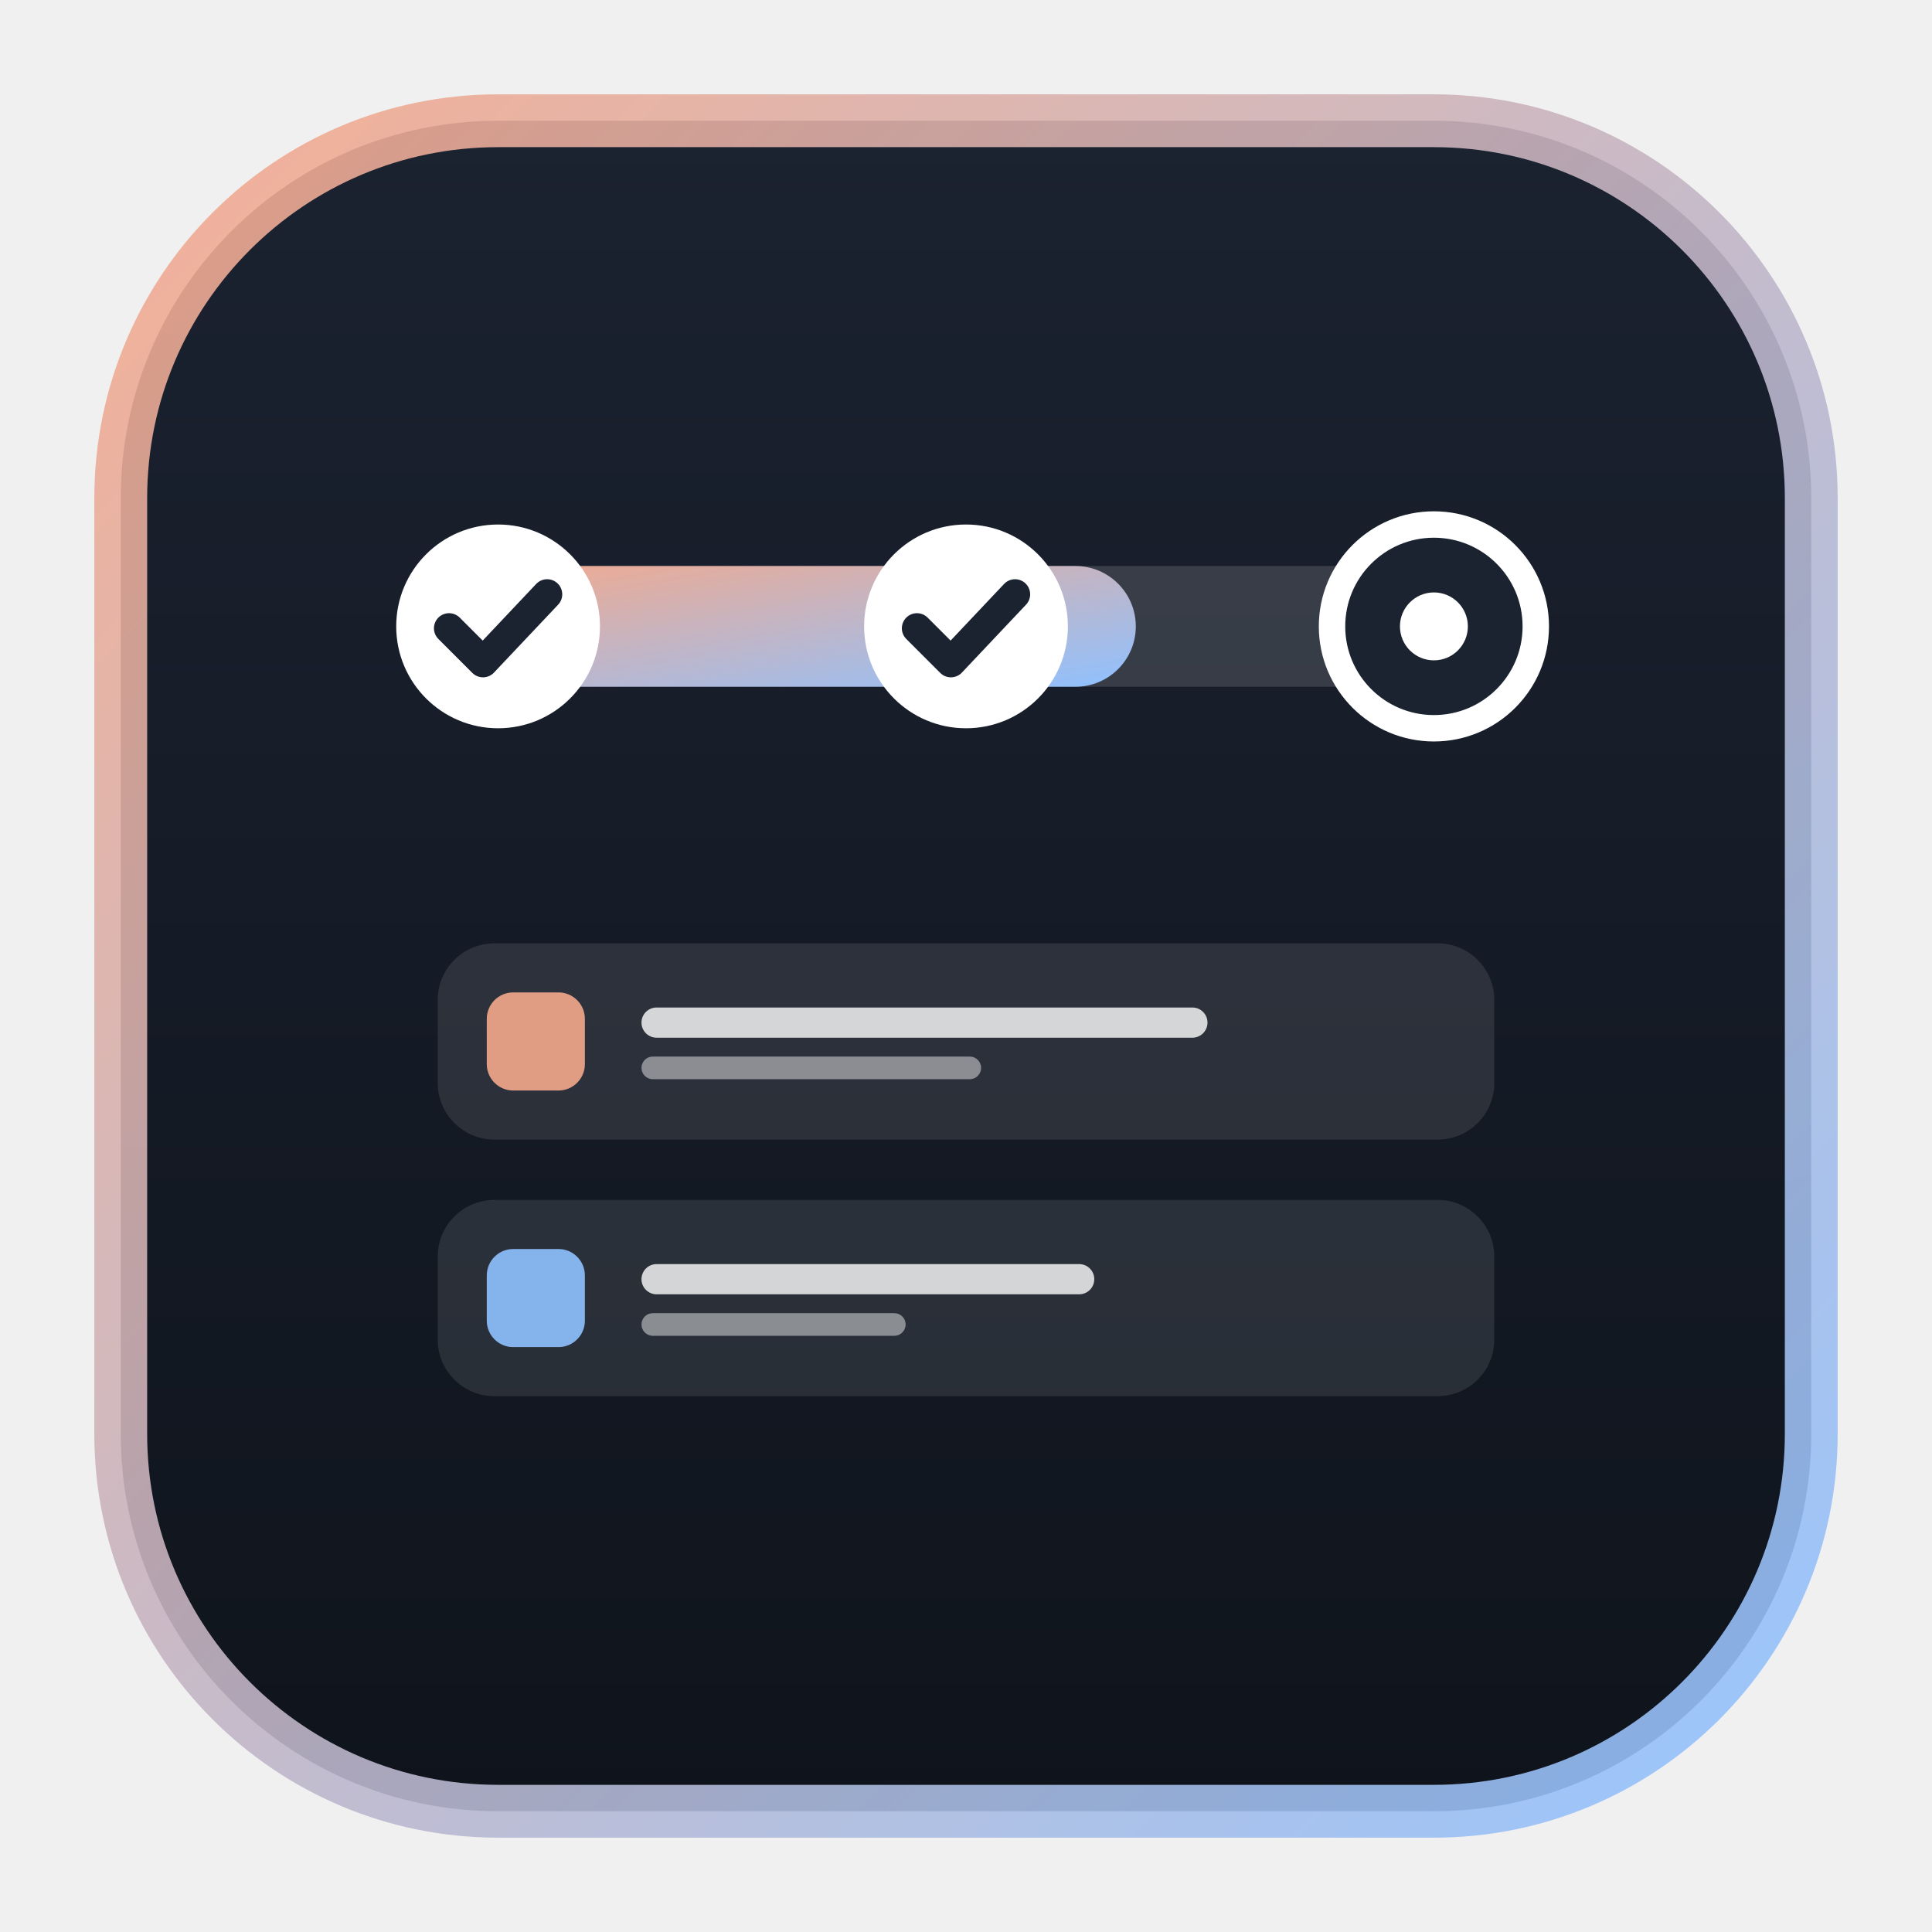
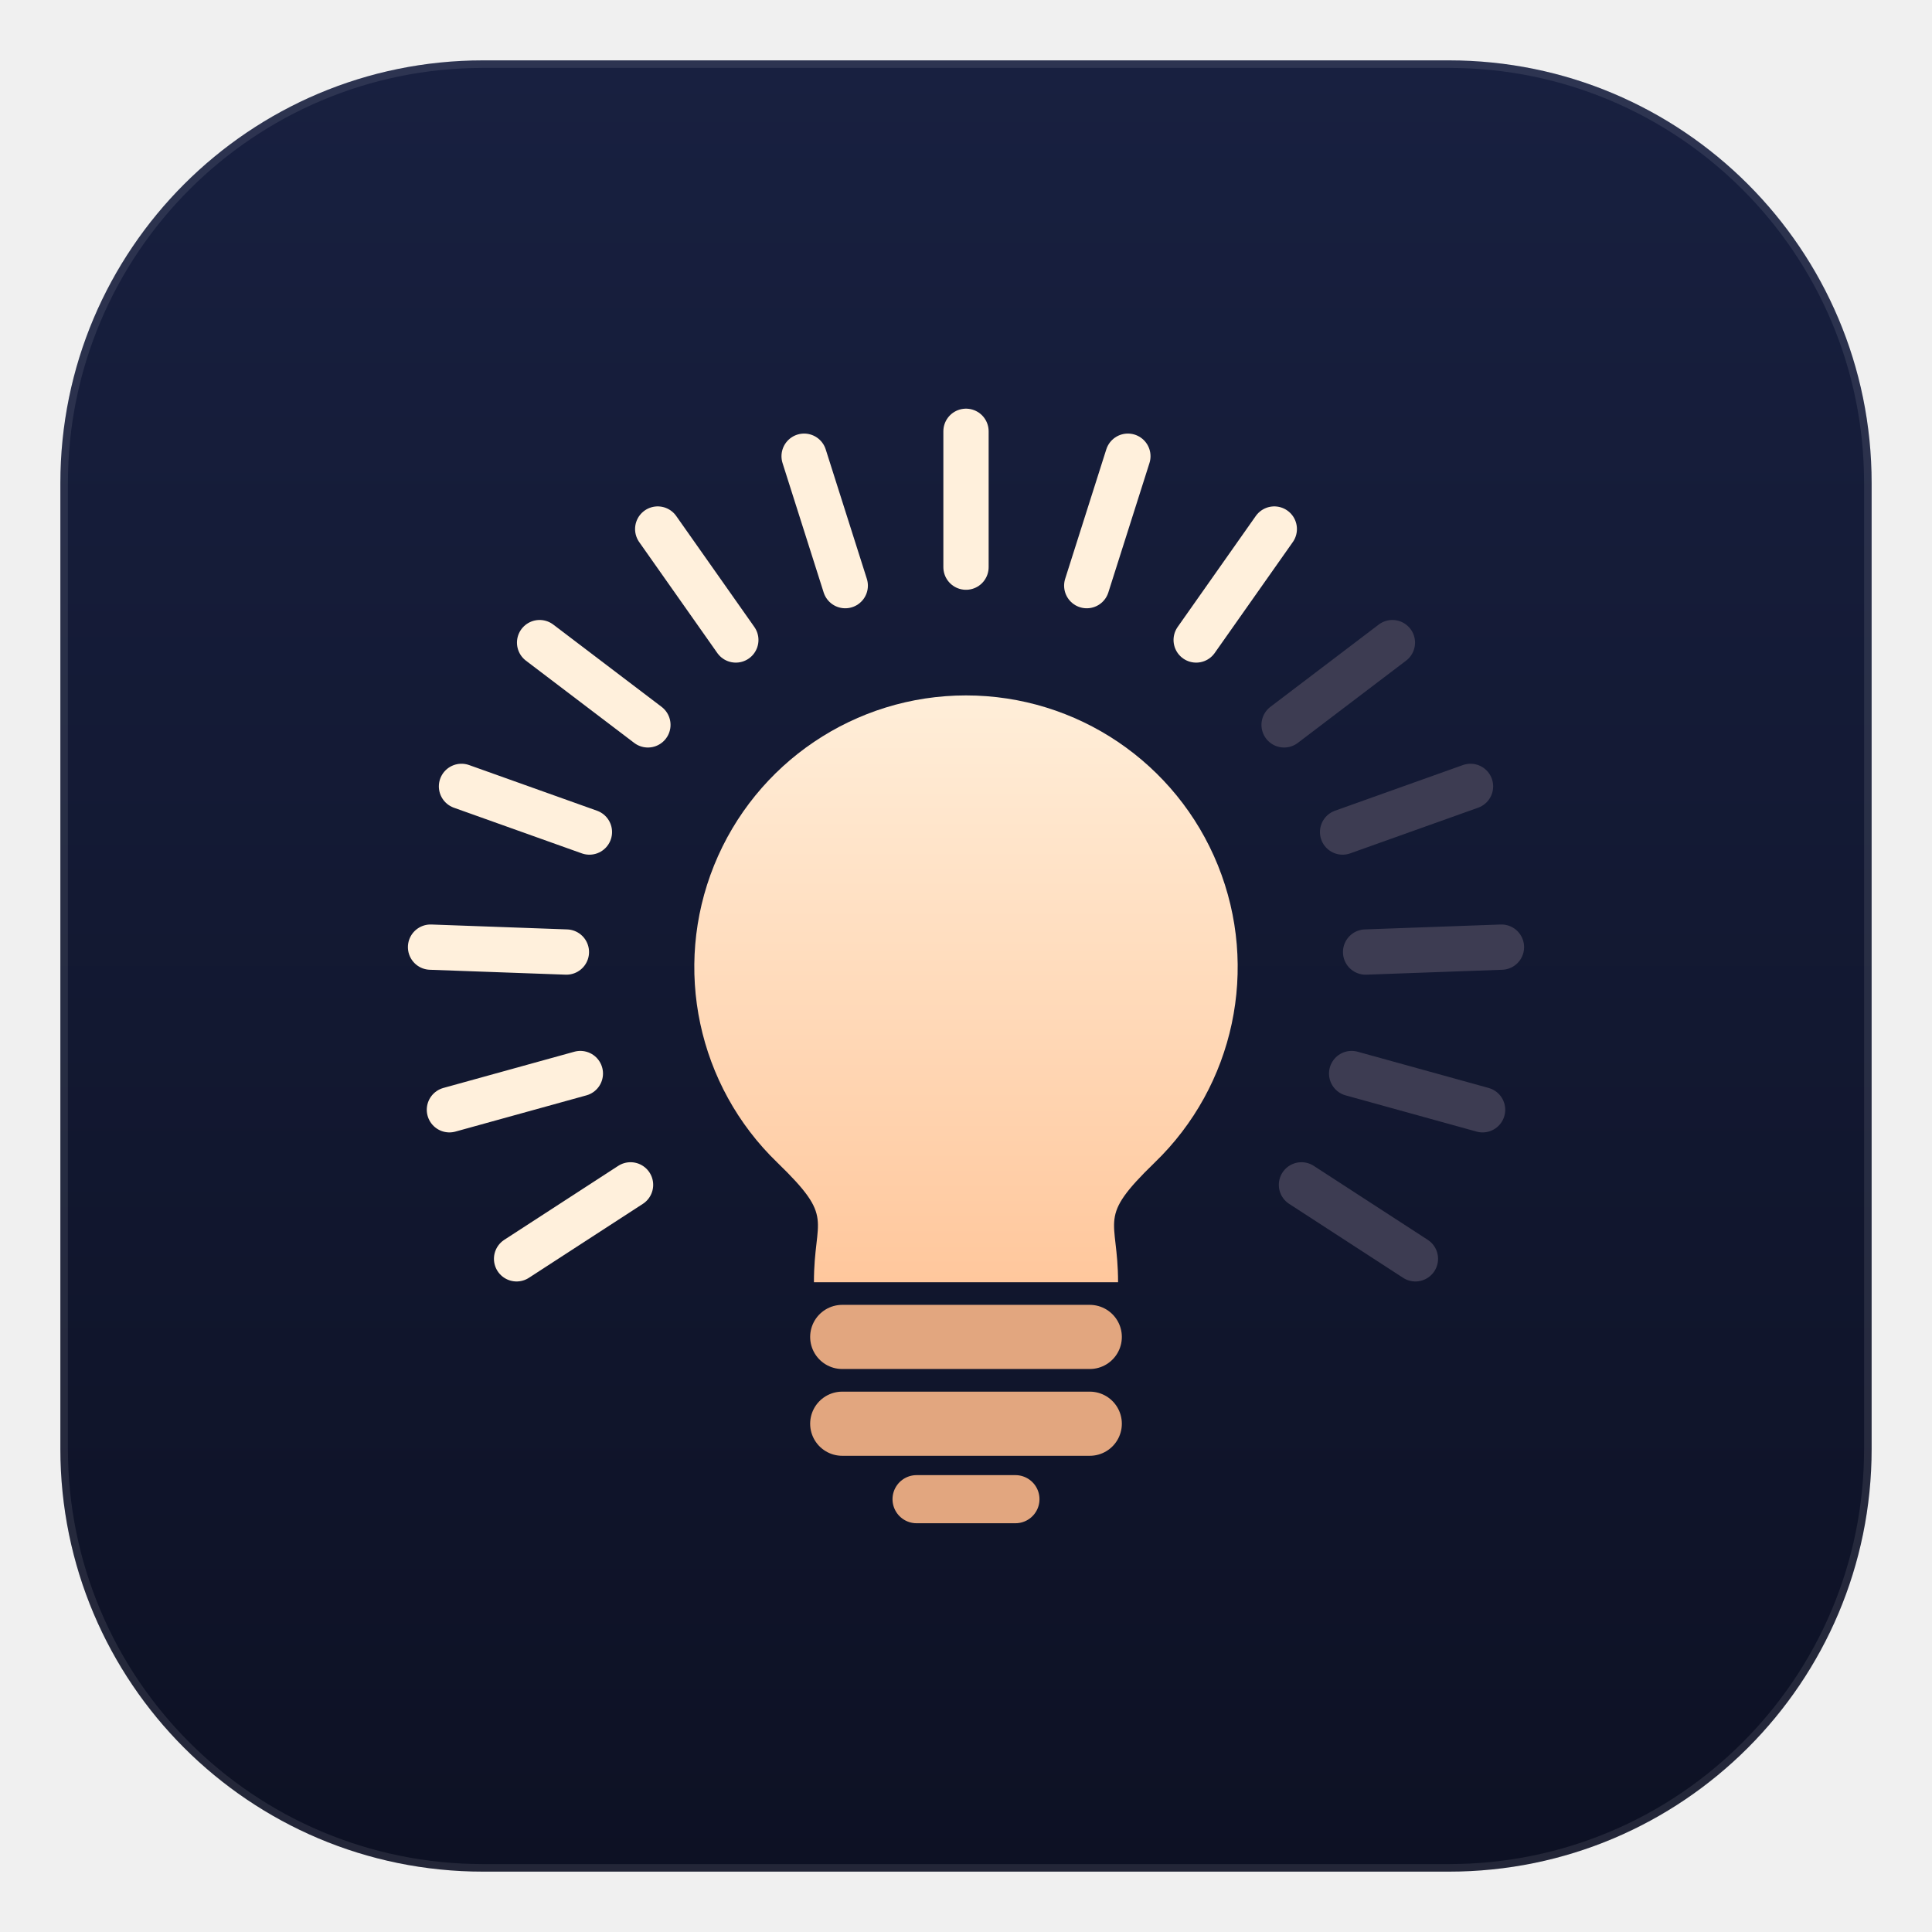
- <svg xmlns="http://www.w3.org/2000/svg" viewBox="0 0 1024 1024">
+ <svg xmlns="http://www.w3.org/2000/svg" viewBox="0 0 512 512">
  <defs>
-     <linearGradient id="g" x1="0" y1="0" x2="1" y2="1">
-       <stop offset="0" stop-color="#f4a98c" />
-       <stop offset="1" stop-color="#8fc1ff" />
+     <linearGradient id="t" x1="0" y1="0" x2="0" y2="1">
+       <stop offset="0" stop-color="#182040" />
+       <stop offset="1" stop-color="#0d1124" />
    </linearGradient>
-     <linearGradient id="d" x1="0" y1="0" x2="0" y2="1">
-       <stop offset="0" stop-color="#1b2230" />
-       <stop offset="1" stop-color="#0f141c" />
+     <linearGradient id="m" x1="0" y1="176.3" x2="0" y2="356.3" gradientUnits="userSpaceOnUse">
+       <stop offset="0" stop-color="#fff0dc" />
+       <stop offset="1" stop-color="#ffc396" />
    </linearGradient>
  </defs>
-   <rect x="64" y="64" width="896" height="896" rx="200" fill="url(#d)" />
-   <rect x="64" y="64" width="896" height="896" rx="200" fill="none" stroke="url(#g)" stroke-width="28" opacity=".9" />
-   <rect x="232" y="300" width="560" height="64" rx="32" fill="#ffffff" opacity=".14" />
-   <rect x="232" y="300" width="370" height="64" rx="32" fill="url(#g)" />
-   <circle cx="264" cy="332" r="54" fill="#fff" />
-   <path d="M238 333l18 18 34-36" stroke="#1b2230" stroke-width="16" fill="none" stroke-linecap="round" stroke-linejoin="round" />
-   <circle cx="512" cy="332" r="54" fill="#fff" />
-   <path d="M486 333l18 18 34-36" stroke="#1b2230" stroke-width="16" fill="none" stroke-linecap="round" stroke-linejoin="round" />
-   <circle cx="760" cy="332" r="54" fill="#1b2230" stroke="#fff" stroke-width="14" />
-   <circle cx="760" cy="332" r="18" fill="#fff" />
-   <rect x="232" y="500" width="560" height="104" rx="30" fill="#fff" opacity=".10" />
-   <rect x="258" y="526" width="52" height="52" rx="14" fill="#f4a98c" opacity=".9" />
-   <rect x="340" y="534" width="300" height="16" rx="8" fill="#fff" opacity=".8" />
-   <rect x="340" y="560" width="180" height="12" rx="6" fill="#fff" opacity=".45" />
-   <rect x="232" y="636" width="560" height="104" rx="30" fill="#fff" opacity=".10" />
-   <rect x="258" y="662" width="52" height="52" rx="14" fill="#8fc1ff" opacity=".9" />
-   <rect x="340" y="670" width="240" height="16" rx="8" fill="#fff" opacity=".8" />
-   <rect x="340" y="696" width="140" height="12" rx="6" fill="#fff" opacity=".45" />
+   <rect x="16" y="16" width="480" height="480" rx="112" fill="url(#t)" />
+   <rect x="17" y="17" width="478" height="478" rx="111" fill="none" stroke="#fff" stroke-opacity=".09" stroke-width="2" />
+   <line x1="167.1" y1="314" x2="136.9" y2="333.6" stroke="#fff0dc" stroke-width="12" stroke-linecap="round" />
+   <line x1="153.8" y1="284.5" x2="119.1" y2="294.1" stroke="#fff0dc" stroke-width="12" stroke-linecap="round" />
+   <line x1="150.1" y1="252.3" x2="114.1" y2="251" stroke="#fff0dc" stroke-width="12" stroke-linecap="round" />
+   <line x1="156.2" y1="220.5" x2="122.3" y2="208.4" stroke="#fff0dc" stroke-width="12" stroke-linecap="round" />
+   <line x1="171.7" y1="192.1" x2="143" y2="170.3" stroke="#fff0dc" stroke-width="12" stroke-linecap="round" />
+   <line x1="195" y1="169.6" x2="174.3" y2="140.2" stroke="#fff0dc" stroke-width="12" stroke-linecap="round" />
+   <line x1="224" y1="155.2" x2="213.1" y2="120.9" stroke="#fff0dc" stroke-width="12" stroke-linecap="round" />
+   <line x1="256" y1="150.3" x2="256" y2="114.3" stroke="#fff0dc" stroke-width="12" stroke-linecap="round" />
+   <line x1="288" y1="155.2" x2="298.9" y2="120.9" stroke="#fff0dc" stroke-width="12" stroke-linecap="round" />
+   <line x1="317" y1="169.6" x2="337.7" y2="140.2" stroke="#fff0dc" stroke-width="12" stroke-linecap="round" />
+   <line x1="340.3" y1="192.1" x2="369" y2="170.3" stroke="#3d3c52" stroke-width="12" stroke-linecap="round" />
+   <line x1="355.8" y1="220.5" x2="389.7" y2="208.4" stroke="#3d3c52" stroke-width="12" stroke-linecap="round" />
+   <line x1="361.9" y1="252.3" x2="397.9" y2="251" stroke="#3d3c52" stroke-width="12" stroke-linecap="round" />
+   <line x1="358.2" y1="284.5" x2="392.9" y2="294.1" stroke="#3d3c52" stroke-width="12" stroke-linecap="round" />
+   <line x1="344.9" y1="314" x2="375.1" y2="333.6" stroke="#3d3c52" stroke-width="12" stroke-linecap="round" />
+   <path d="M215.7 339.8 C215.7 322.5 221.5 323.1 206 308.1 A72 72 0 1 1 306 308.1 C290.5 323.1 296.3 322.5 296.3 339.8 Z" fill="url(#m)" />
+   <line x1="223.2" y1="354.3" x2="288.8" y2="354.3" stroke="#e2a67f" stroke-width="17" stroke-linecap="round" />
+   <line x1="223.2" y1="377.3" x2="288.8" y2="377.3" stroke="#e2a67f" stroke-width="17" stroke-linecap="round" />
+   <line x1="242.9" y1="397.3" x2="269.1" y2="397.3" stroke="#e2a67f" stroke-width="12.75" stroke-linecap="round" />
</svg>
